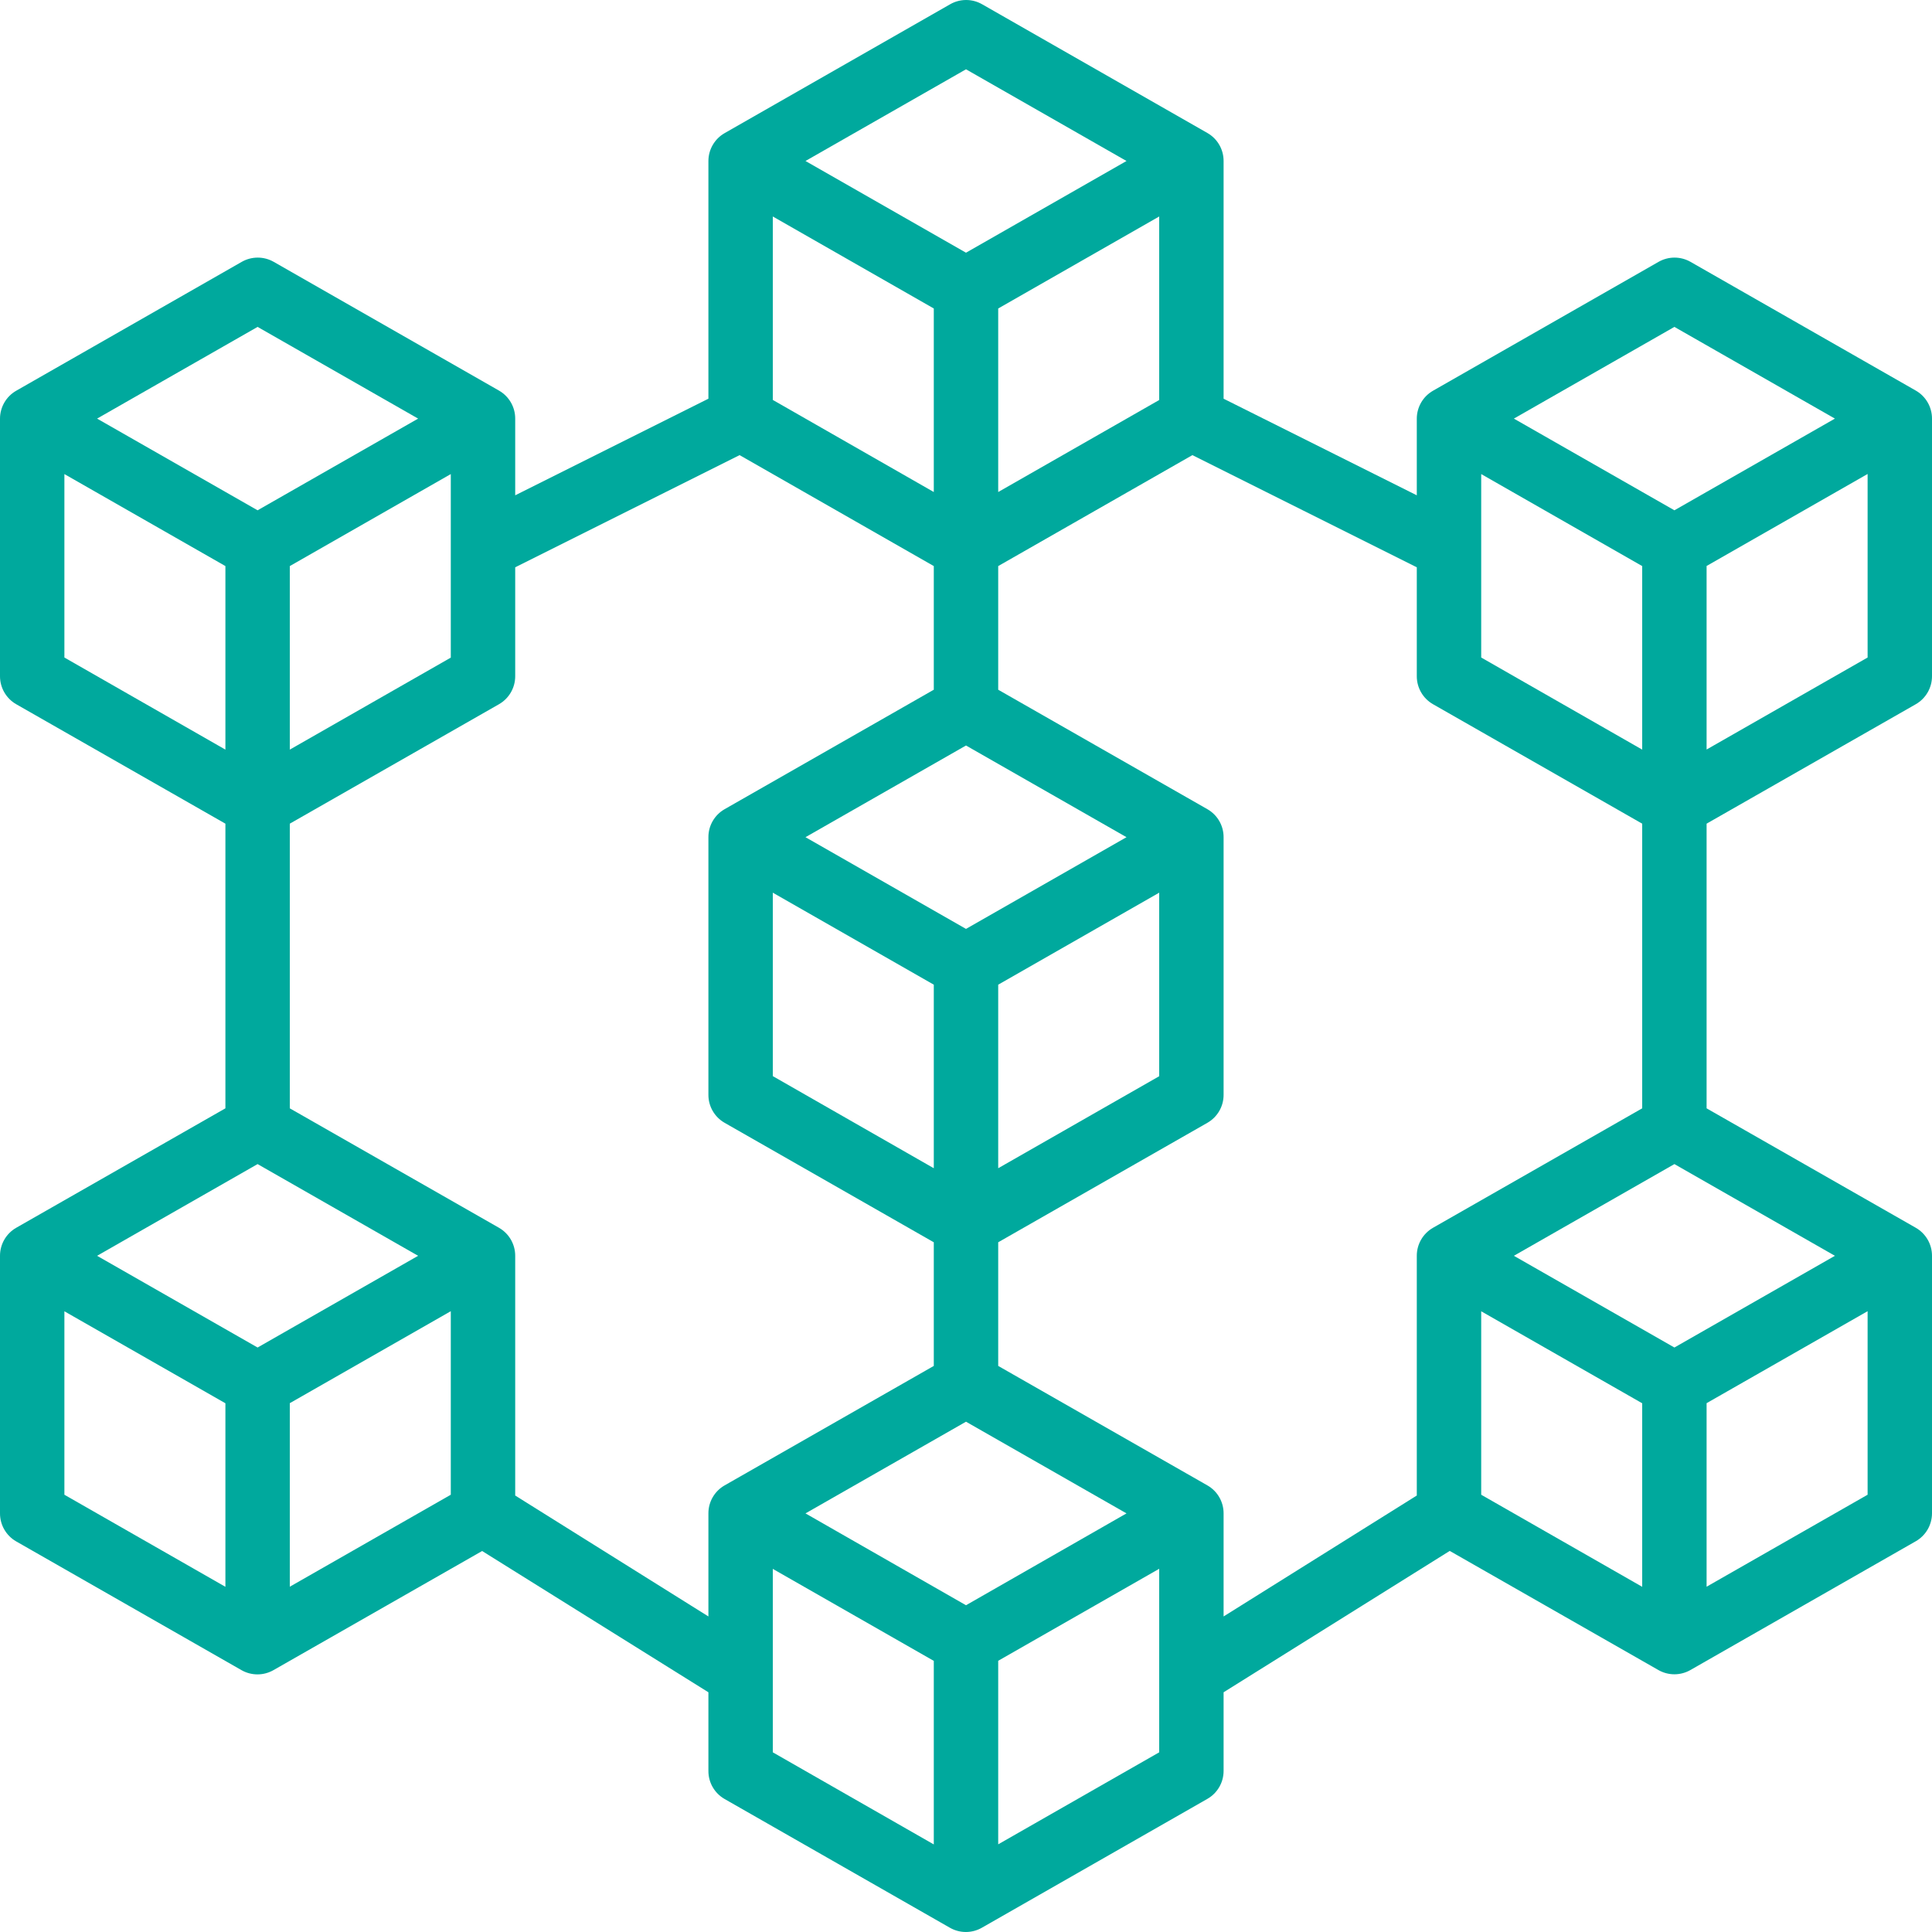
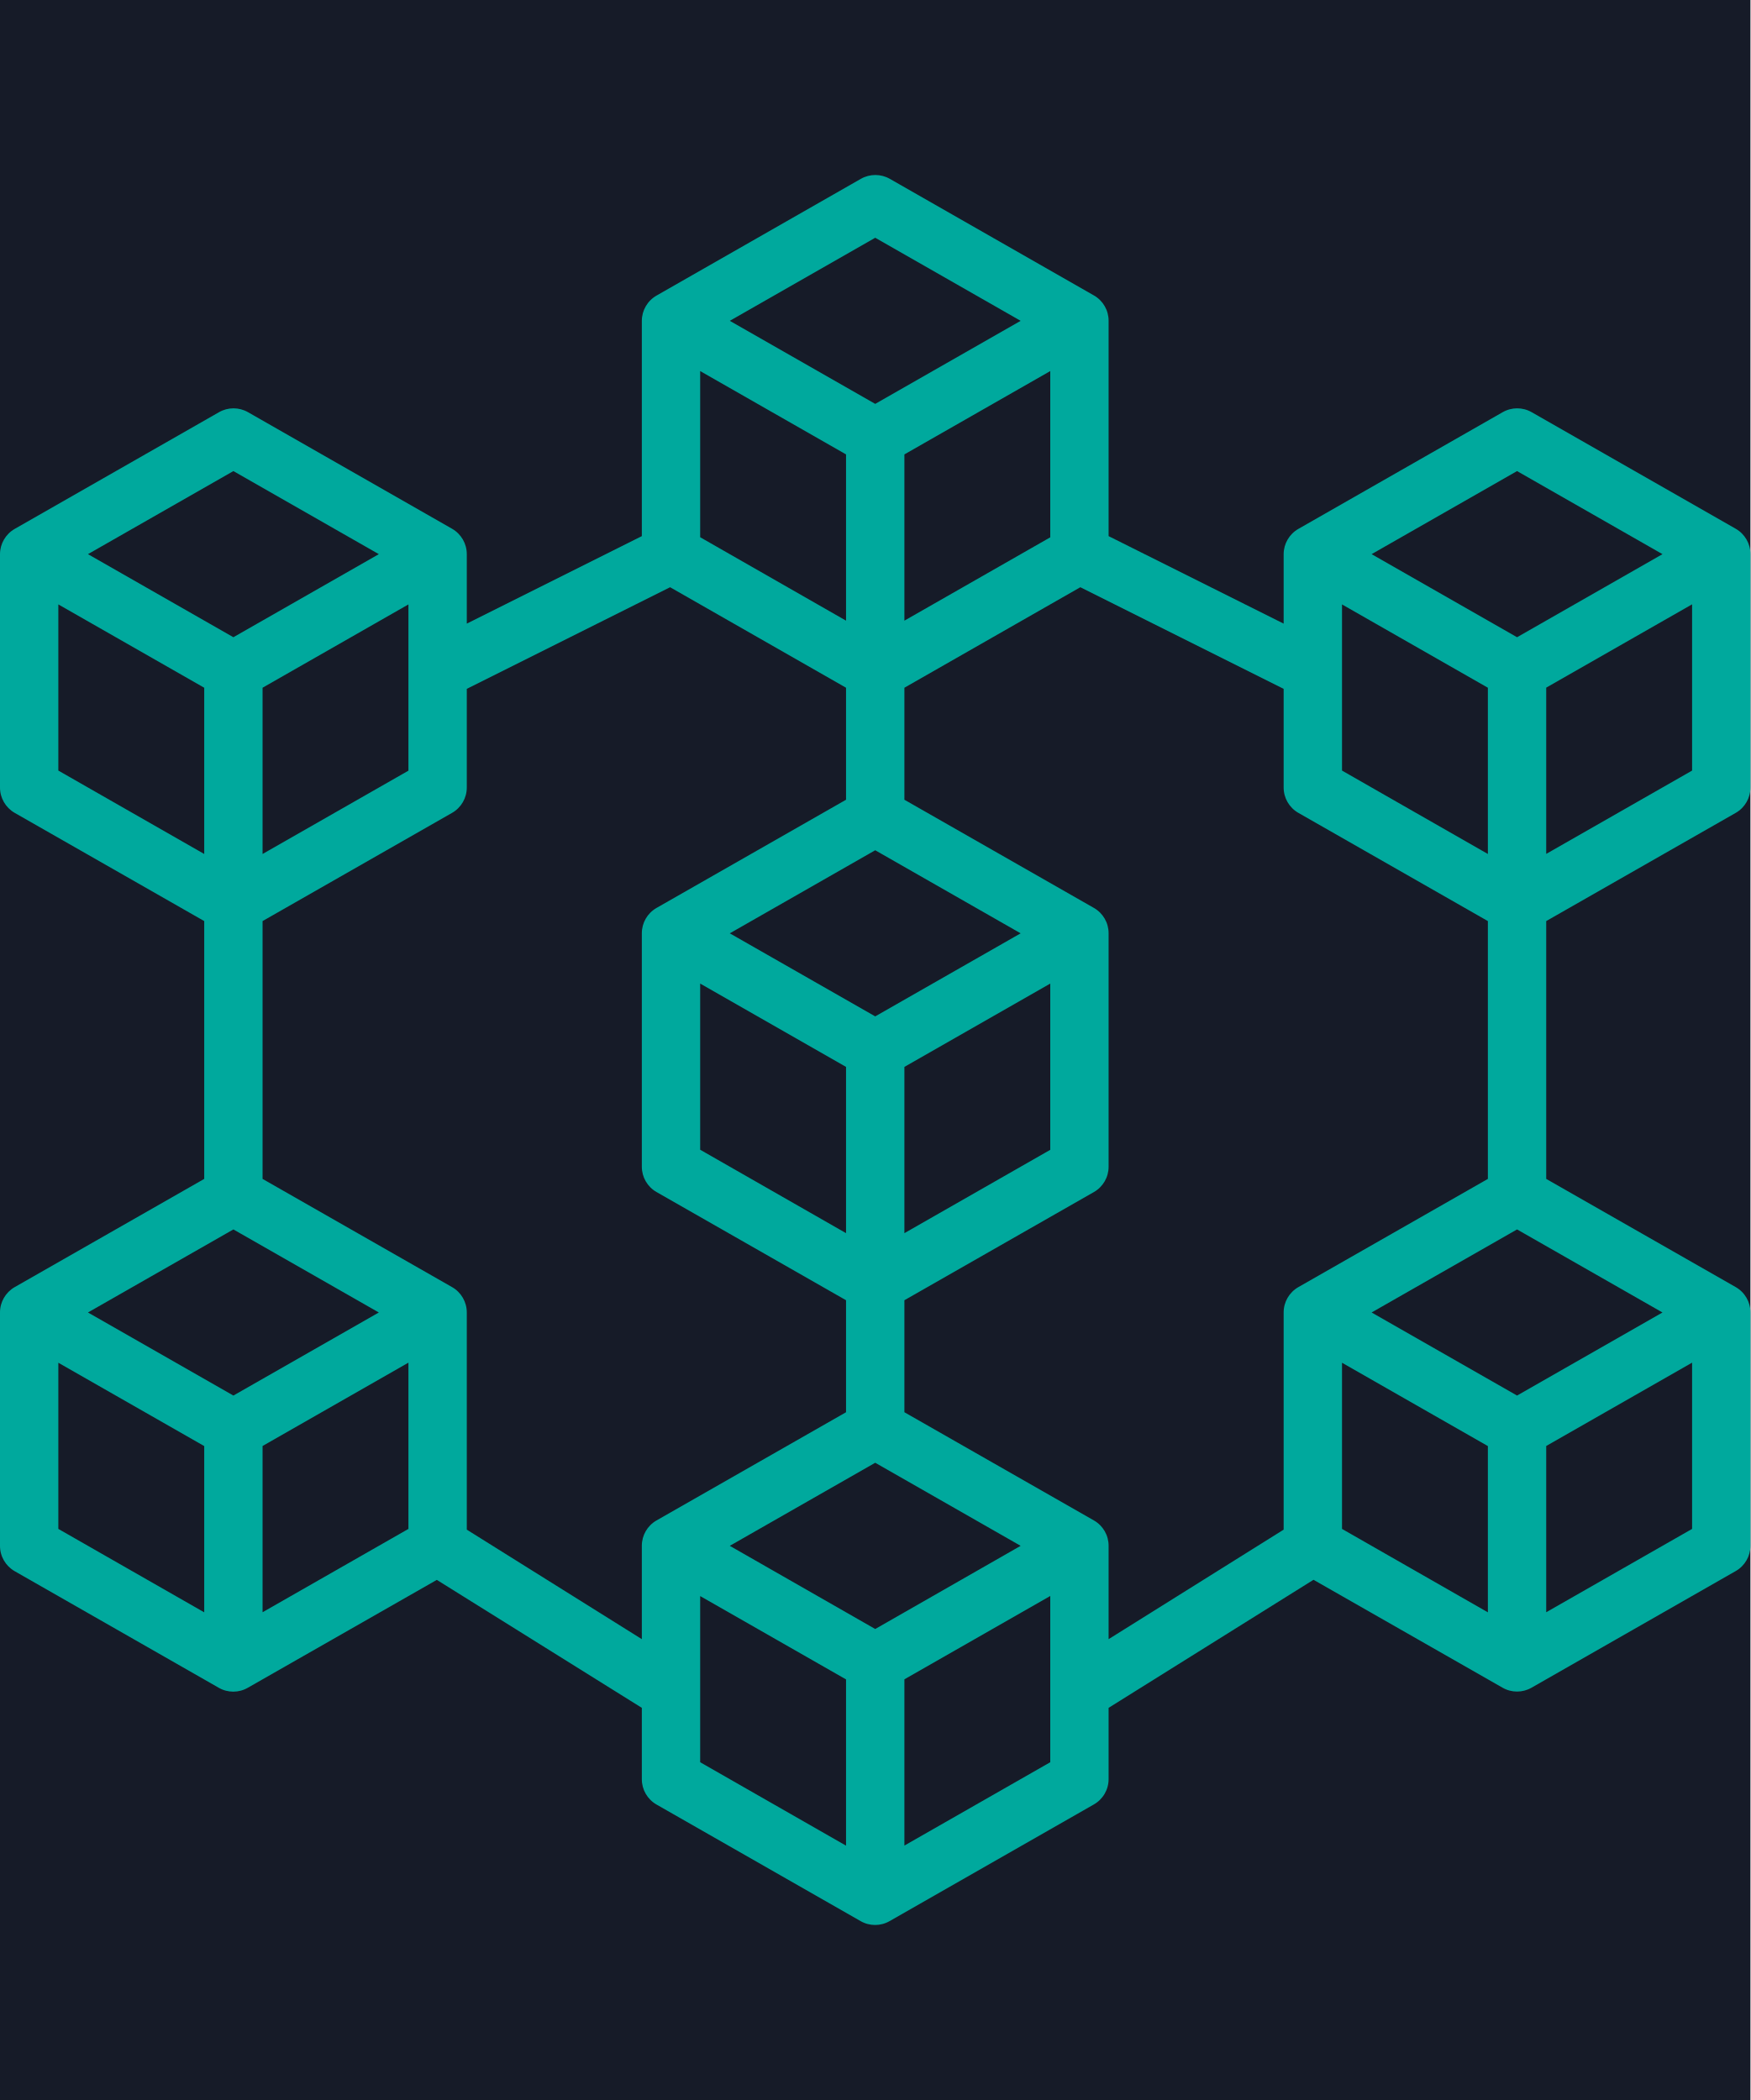
- <svg xmlns="http://www.w3.org/2000/svg" width="100px" height="100px" viewBox="0 0 100 100" version="1.1">
+ <svg xmlns="http://www.w3.org/2000/svg" width="100px" height="120px" viewBox="0 0 100 120" version="1.1">
  <g id="Page-1" stroke="none" stroke-width="1" fill="none" fill-rule="evenodd">
-     <g id="tomox-4" transform="translate(-1018, -1408)" fill="#00A99D" fill-rule="nonzero">
-       <g id="icon-tomox-7" transform="translate(1018, 1408)">
-         <path d="M99.167,36.447 C99.683,36.148 100.001,35.597 100,35 L100,21.667 C100.001,21.07 99.683,20.518 99.167,20.22 L87.5,13.553 C86.988,13.261 86.359,13.261 85.847,13.553 L74.18,20.22 C73.658,20.515 73.335,21.067 73.333,21.667 L73.333,25.637 L63.333,20.637 L63.333,8.333 C63.335,7.737 63.017,7.185 62.5,6.887 L50.833,0.22 C50.321,-0.073 49.692,-0.073 49.18,0.22 L37.513,6.887 C36.992,7.182 36.668,7.734 36.667,8.333 L36.667,20.637 L26.667,25.637 L26.667,21.667 C26.668,21.07 26.35,20.518 25.833,20.22 L14.167,13.553 C13.654,13.261 13.026,13.261 12.513,13.553 L0.847,20.22 C0.325,20.515 0.002,21.067 -3.26007469e-06,21.667 L-3.26007469e-06,35 C-0.001,35.597 0.317,36.148 0.833,36.447 L11.667,42.633 L11.667,57.367 L0.833,63.553 C0.317,63.852 -0.001,64.403 -3.26007469e-06,65 L-3.26007469e-06,78.333 C-0.001,78.93 0.317,79.482 0.833,79.78 L12.5,86.447 C13.012,86.739 13.641,86.739 14.153,86.447 L24.955,80.28 L36.667,87.592 L36.667,91.667 C36.665,92.263 36.983,92.815 37.5,93.113 L49.167,99.78 C49.679,100.073 50.308,100.073 50.82,99.78 L62.487,93.113 C63.008,92.818 63.332,92.266 63.333,91.667 L63.333,87.592 L75.038,80.275 L85.84,86.442 C86.352,86.734 86.981,86.734 87.493,86.442 L99.16,79.775 C99.678,79.479 99.998,78.93 100,78.333 L100,65 C100.001,64.403 99.683,63.852 99.167,63.553 L88.333,57.367 L88.333,42.633 L99.167,36.447 Z M88.333,38.795 L88.333,29.295 L96.667,24.533 L96.667,34.033 L88.333,38.795 Z M86.667,69.747 L78.358,65 L86.667,60.253 L94.975,65 L86.667,69.747 Z M76.667,24.538 L85,29.3 L85,38.8 L76.667,34.033 L76.667,24.538 Z M86.667,16.92 L94.975,21.667 L86.667,26.413 L78.358,21.667 L86.667,16.92 Z M50,83.087 L41.692,78.333 L50,73.587 L58.308,78.333 L50,83.087 Z M40,46.205 L48.333,50.967 L48.333,60.467 L40,55.7 L40,46.205 Z M51.667,50.967 L60,46.205 L60,55.705 L51.667,60.467 L51.667,50.967 Z M50,48.08 L41.692,43.333 L50,38.587 L58.308,43.333 L50,48.08 Z M40,11.205 L48.333,15.967 L48.333,25.467 L40,20.7 L40,11.205 Z M51.667,15.967 L60,11.205 L60,20.705 L51.667,25.467 L51.667,15.967 Z M50,3.587 L58.308,8.333 L50,13.08 L41.692,8.333 L50,3.587 Z M15,29.3 L23.333,24.538 L23.333,34.038 L15,38.8 L15,29.3 Z M13.333,16.92 L21.642,21.667 L13.333,26.413 L5.025,21.667 L13.333,16.92 Z M3.333,24.538 L11.667,29.3 L11.667,38.8 L3.333,34.033 L3.333,24.538 Z M13.333,69.747 L5.025,65 L13.333,60.253 L21.642,65 L13.333,69.747 Z M3.333,67.872 L11.667,72.633 L11.667,82.133 L3.333,77.367 L3.333,67.872 Z M15,82.128 L15,72.628 L23.333,67.867 L23.333,77.367 L15,82.128 Z M26.667,77.408 L26.667,65 C26.668,64.403 26.35,63.852 25.833,63.553 L15,57.367 L15,42.633 L25.833,36.447 C26.35,36.148 26.668,35.597 26.667,35 L26.667,29.363 L38.282,23.557 L48.333,29.3 L48.333,35.7 L37.5,41.887 C36.983,42.185 36.665,42.737 36.667,43.333 L36.667,56.667 C36.665,57.263 36.983,57.815 37.5,58.113 L48.333,64.3 L48.333,70.7 L37.5,76.887 C36.983,77.185 36.665,77.737 36.667,78.333 L36.667,83.667 L26.667,77.408 Z M40,81.205 L48.333,85.967 L48.333,95.467 L40,90.7 L40,81.205 Z M51.667,95.462 L51.667,85.962 L60,81.2 L60,90.7 L51.667,95.462 Z M62.5,76.887 L51.667,70.7 L51.667,64.3 L62.5,58.113 C63.017,57.815 63.335,57.263 63.333,56.667 L63.333,43.333 C63.335,42.737 63.017,42.185 62.5,41.887 L51.667,35.7 L51.667,29.3 L61.718,23.557 L73.333,29.363 L73.333,35 C73.332,35.597 73.65,36.148 74.167,36.447 L85,42.633 L85,57.367 L74.167,63.553 C73.65,63.852 73.332,64.403 73.333,65 L73.333,77.408 L63.333,83.667 L63.333,78.333 C63.335,77.737 63.017,77.185 62.5,76.887 Z M76.667,67.872 L85,72.633 L85,82.133 L76.667,77.367 L76.667,67.872 Z M88.333,82.128 L88.333,72.628 L96.667,67.867 L96.667,77.367 L88.333,82.128 Z" id="Shape" />
-       </g>
+     <g id="blockchain-(10)-copy">
+       <rect id="Rectangle-Copy-10" fill="#161B28" x="0" y="0" width="100" height="120" />
+       <path d="M99.167,46.446 C99.683,46.148 100.001,45.596 100,44.999 L100,31.666 C100.001,31.07 99.683,30.518 99.167,30.219 L87.5,23.553 C86.988,23.26 86.359,23.26 85.847,23.553 L74.18,30.219 C73.658,30.514 73.335,31.067 73.333,31.666 L73.333,35.636 L63.333,30.636 L63.333,18.333 C63.335,17.736 63.017,17.184 62.5,16.886 L50.833,10.219 C50.321,9.927 49.692,9.927 49.18,10.219 L37.513,16.886 C36.992,17.181 36.668,17.733 36.667,18.333 L36.667,30.636 L26.667,35.636 L26.667,31.666 C26.668,31.07 26.35,30.518 25.833,30.219 L14.167,23.553 C13.654,23.26 13.026,23.26 12.513,23.553 L0.847,30.219 C0.325,30.514 0.002,31.067 3.24207744e-06,31.666 L3.24207744e-06,44.999 C-0.001,45.596 0.317,46.148 0.833,46.446 L11.667,52.633 L11.667,67.366 L0.833,73.553 C0.317,73.851 -0.001,74.403 3.24207744e-06,74.999 L3.24207744e-06,88.333 C-0.001,88.929 0.317,89.481 0.833,89.779 L12.5,96.446 C13.012,96.739 13.641,96.739 14.153,96.446 L24.955,90.279 L36.667,97.591 L36.667,101.666 C36.665,102.263 36.983,102.814 37.5,103.113 L49.167,109.779 C49.679,110.072 50.308,110.072 50.82,109.779 L62.487,103.113 C63.008,102.818 63.332,102.266 63.333,101.666 L63.333,97.591 L75.038,90.274 L85.84,96.441 C86.352,96.734 86.981,96.734 87.493,96.441 L99.16,89.774 C99.678,89.479 99.998,88.929 100,88.333 L100,74.999 C100.001,74.403 99.683,73.851 99.167,73.553 L88.333,67.366 L88.333,52.633 L99.167,46.446 Z M88.333,48.794 L88.333,39.294 L96.667,34.533 L96.667,44.033 L88.333,48.794 Z M86.667,79.746 L78.358,74.999 L86.667,70.253 L94.975,74.999 L86.667,79.746 Z M76.667,34.538 L85,39.299 L85,48.799 L76.667,44.033 L76.667,34.538 Z M86.667,26.919 L94.975,31.666 L86.667,36.413 L78.358,31.666 L86.667,26.919 Z M50,93.086 L41.692,88.333 L50,83.586 L58.308,88.333 L50,93.086 Z M40,56.204 L48.333,60.966 L48.333,70.466 L40,65.699 L40,56.204 Z M51.667,60.966 L60,56.204 L60,65.704 L51.667,70.466 L51.667,60.966 Z M50,58.079 L41.692,53.333 L50,48.586 L58.308,53.333 L50,58.079 Z M40,21.204 L48.333,25.966 L48.333,35.466 L40,30.699 L40,21.204 Z M51.667,25.966 L60,21.204 L60,30.704 L51.667,35.466 L51.667,25.966 Z M50,13.586 L58.308,18.333 L50,23.079 L41.692,18.333 L50,13.586 Z M15,39.299 L23.333,34.538 L23.333,44.038 L15,48.799 L15,39.299 Z M13.333,26.919 L21.642,31.666 L13.333,36.413 L5.025,31.666 L13.333,26.919 Z M3.333,34.538 L11.667,39.299 L11.667,48.799 L3.333,44.033 L3.333,34.538 Z M13.333,79.746 L5.025,74.999 L13.333,70.253 L21.642,74.999 L13.333,79.746 Z M3.333,77.871 L11.667,82.633 L11.667,92.133 L3.333,87.366 L3.333,77.871 Z M15,92.128 L15,82.628 L23.333,77.866 L23.333,87.366 L15,92.128 Z M26.667,87.408 L26.667,74.999 C26.668,74.403 26.35,73.851 25.833,73.553 L15,67.366 L15,52.633 L25.833,46.446 C26.35,46.148 26.668,45.596 26.667,44.999 L26.667,39.363 L38.282,33.556 L48.333,39.299 L48.333,45.699 L37.5,51.886 C36.983,52.184 36.665,52.736 36.667,53.333 L36.667,66.666 C36.665,67.263 36.983,67.814 37.5,68.113 L48.333,74.299 L48.333,80.699 L37.5,86.886 C36.983,87.184 36.665,87.736 36.667,88.333 L36.667,93.666 L26.667,87.408 Z M40,91.204 L48.333,95.966 L48.333,105.466 L40,100.699 L40,91.204 Z M51.667,105.461 L51.667,95.961 L60,91.199 L60,100.699 L51.667,105.461 Z M62.5,86.886 L51.667,80.699 L51.667,74.299 L62.5,68.113 C63.017,67.814 63.335,67.263 63.333,66.666 L63.333,53.333 C63.335,52.736 63.017,52.184 62.5,51.886 L51.667,45.699 L51.667,39.299 L61.718,33.556 L73.333,39.363 L73.333,44.999 C73.332,45.596 73.65,46.148 74.167,46.446 L85,52.633 L85,67.366 L74.167,73.553 C73.65,73.851 73.332,74.403 73.333,74.999 L73.333,87.408 L63.333,93.666 L63.333,88.333 C63.335,87.736 63.017,87.184 62.5,86.886 Z M76.667,77.871 L85,82.633 L85,92.133 L76.667,87.366 L76.667,77.871 Z M88.333,92.128 L88.333,82.628 L96.667,77.866 L96.667,87.366 L88.333,92.128 Z" id="Shape" fill="#00A99D" fill-rule="nonzero" />
    </g>
  </g>
</svg>
